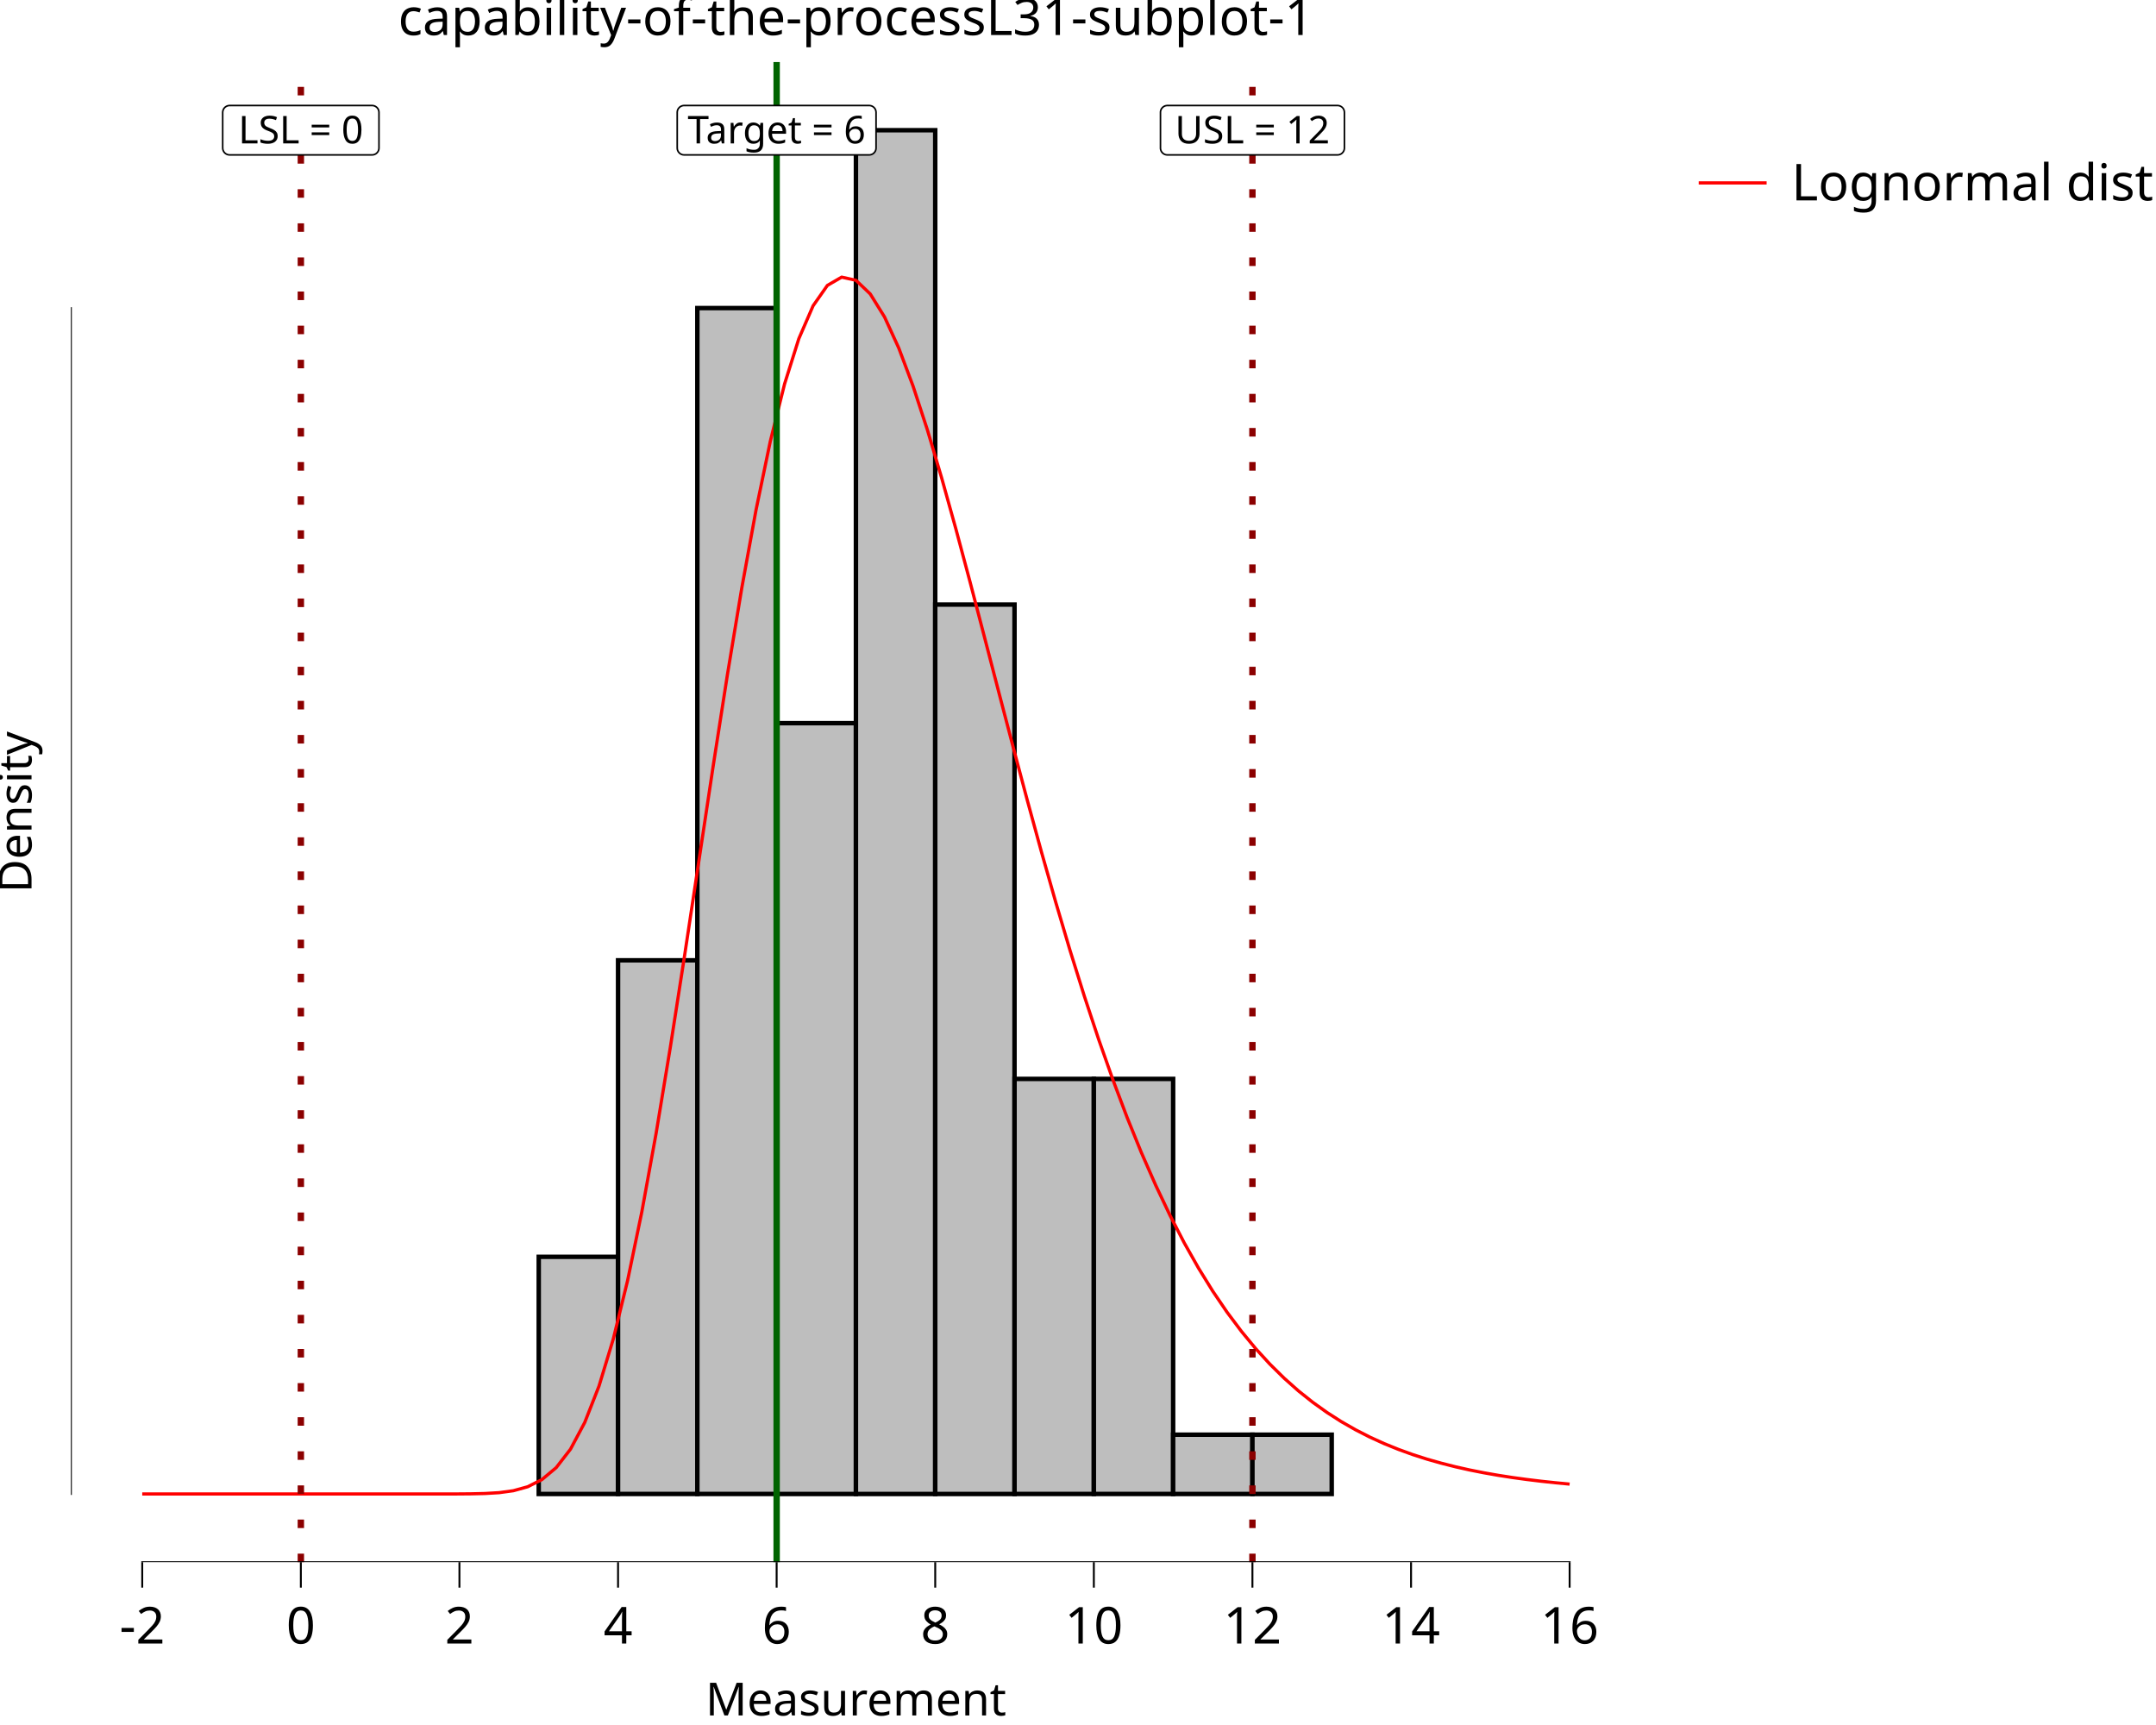
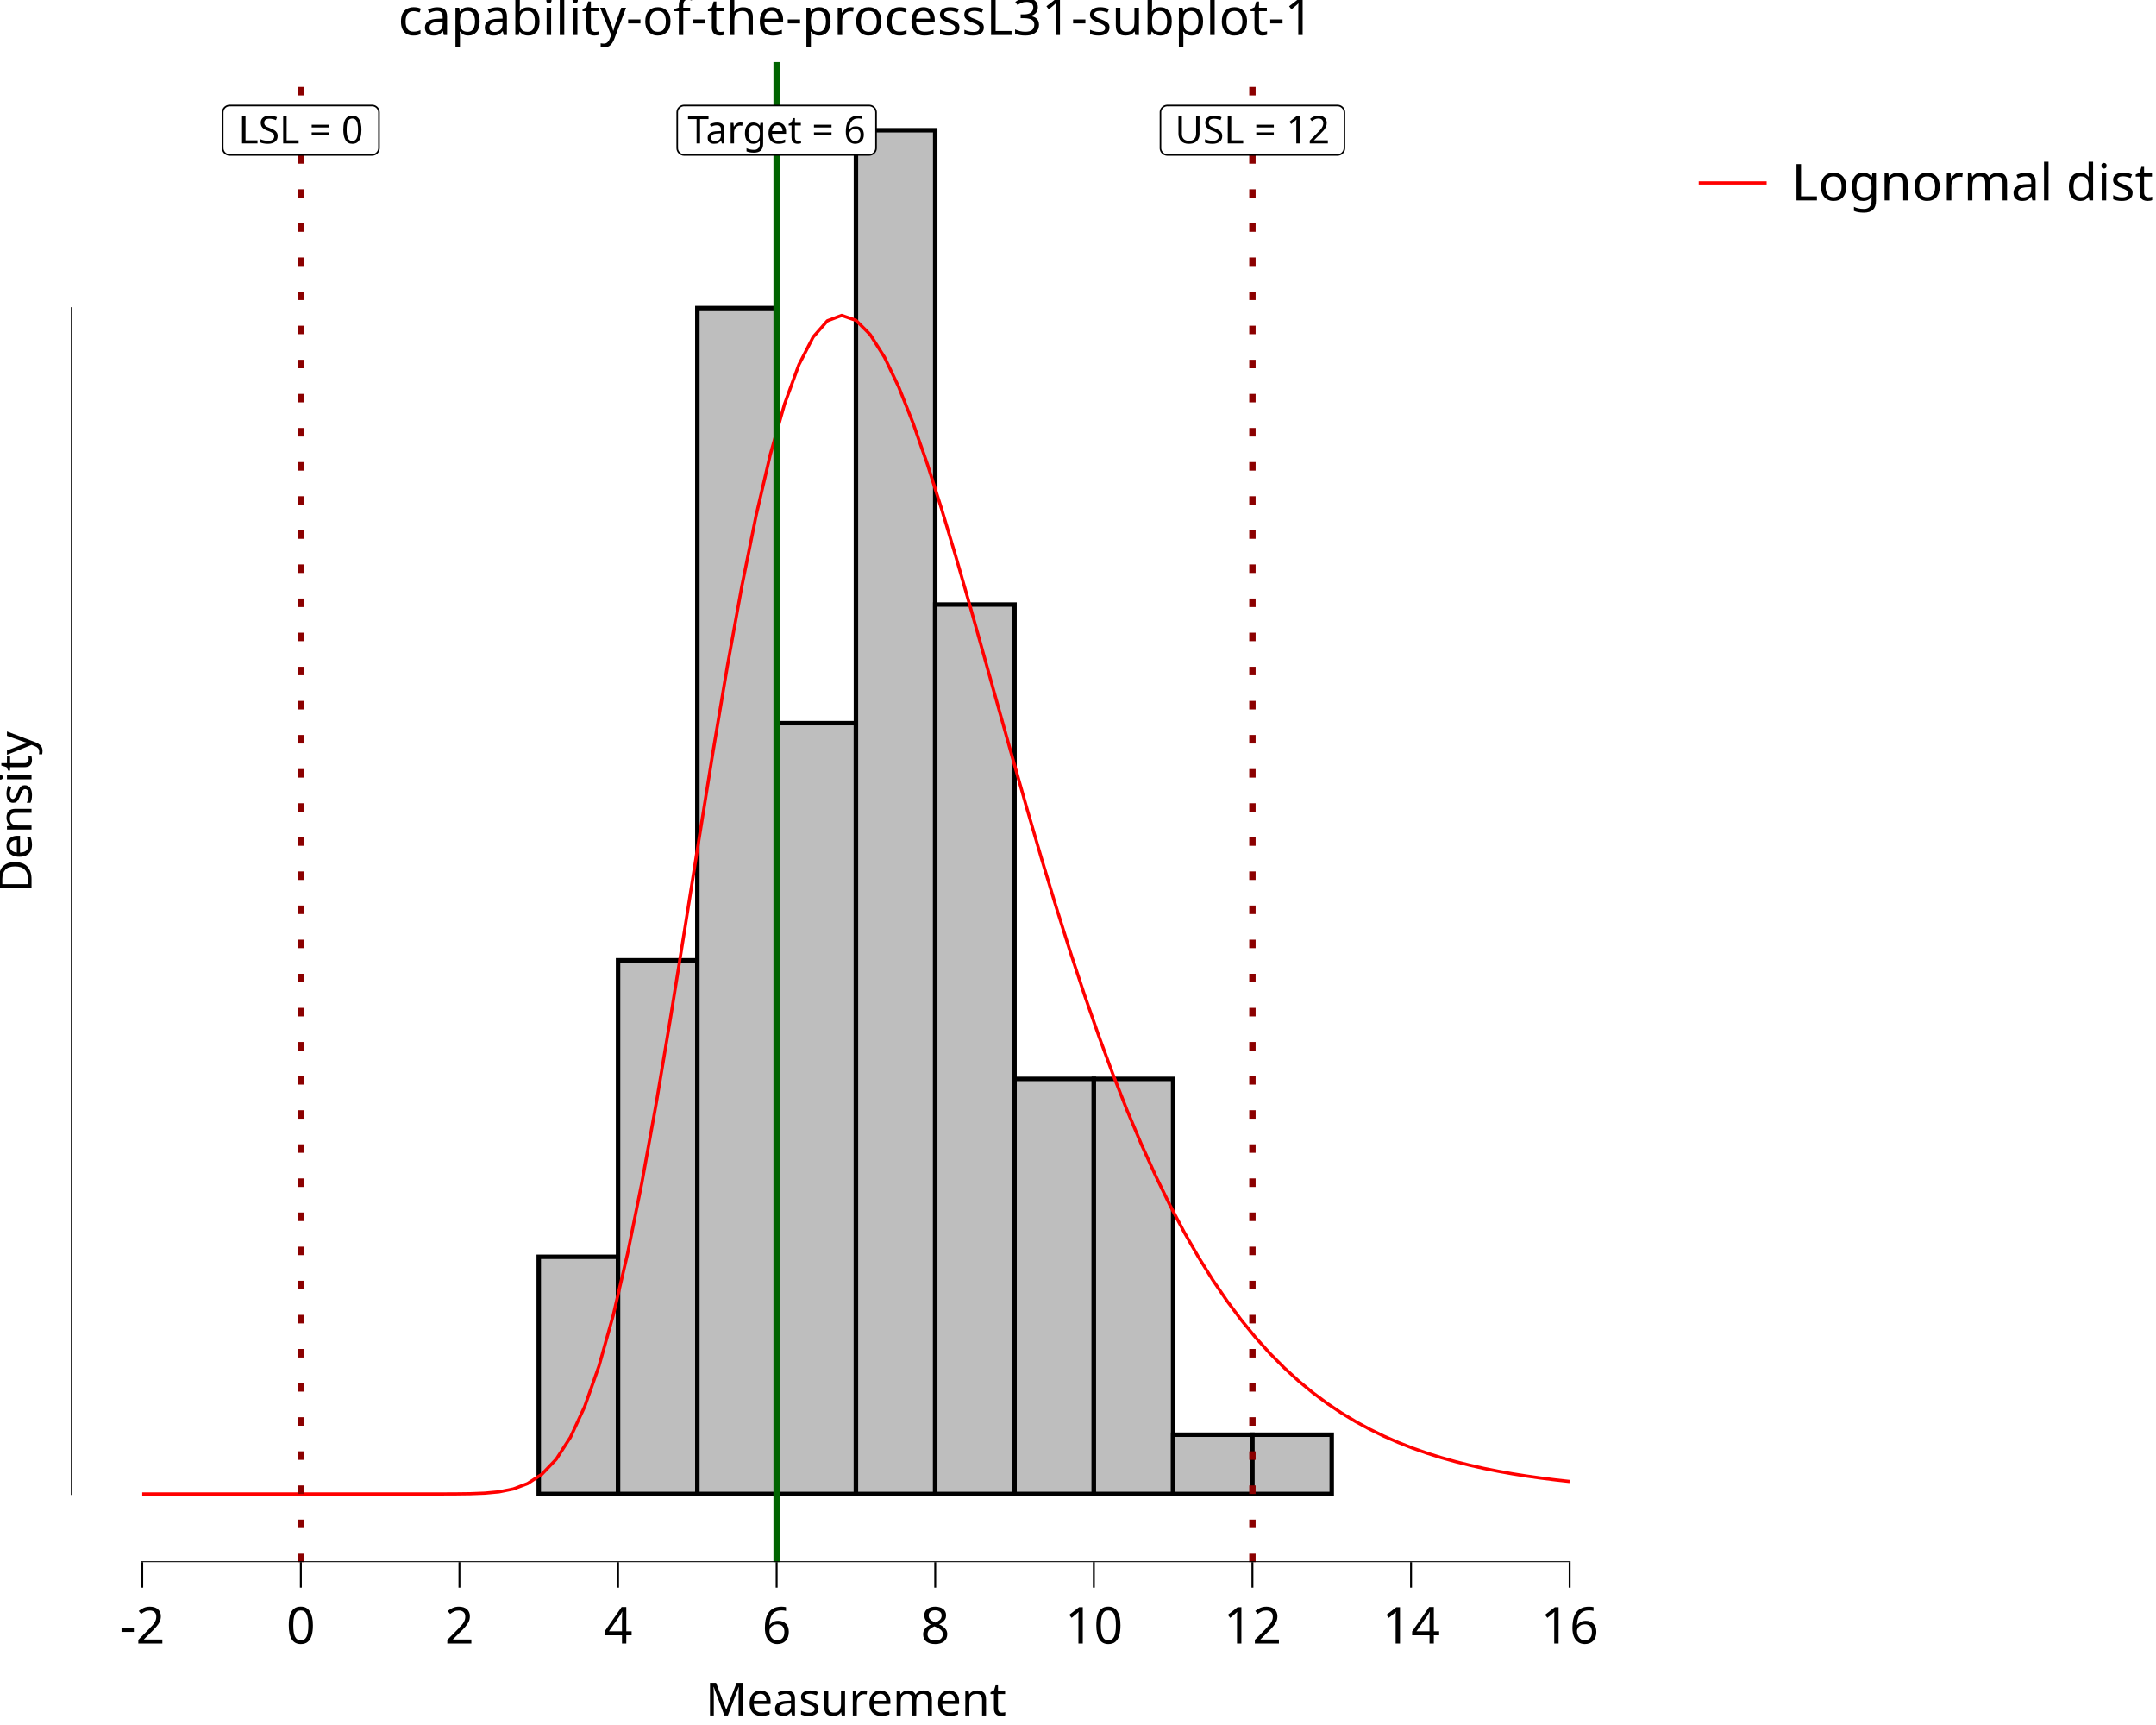
<svg xmlns="http://www.w3.org/2000/svg" class="svglite" data-engine-version="2.0" width="720.00pt" height="576.00pt" viewBox="0 0 720.00 576.00">
  <defs>
    <style type="text/css">
    .svglite line, .svglite polyline, .svglite polygon, .svglite path, .svglite rect, .svglite circle {
      fill: none;
      stroke: #000000;
      stroke-linecap: round;
      stroke-linejoin: round;
      stroke-miterlimit: 10.00;
    }
  </style>
  </defs>
  <rect width="100%" height="100%" style="stroke: none; fill: #FFFFFF;" />
  <defs>
    <clipPath id="cpMC4wMHw3MjAuMDB8MC4wMHw1NzYuMDA=">
      <rect x="0.00" y="0.00" width="720.00" height="576.00" />
    </clipPath>
  </defs>
  <g clip-path="url(#cpMC4wMHw3MjAuMDB8MC4wMHw1NzYuMDA=)">
    <rect x="0.00" y="0.00" width="720.00" height="576.00" style="stroke-width: 10.67; stroke: none;" />
  </g>
  <defs>
    <clipPath id="cpMjMuNjd8NTQ4LjAyfDIwLjcxfDUyMS42Mw==">
      <rect x="23.67" y="20.71" width="524.35" height="500.92" />
    </clipPath>
  </defs>
  <g clip-path="url(#cpMjMuNjd8NTQ4LjAyfDIwLjcxfDUyMS42Mw==)">
    <rect x="23.67" y="20.71" width="524.35" height="500.92" style="stroke-width: 10.67; stroke: none;" />
    <rect x="47.50" y="498.86" width="26.48" height="0.00" style="stroke-width: 1.49; stroke-linecap: butt; stroke-linejoin: miter; fill: #BEBEBE;" />
    <rect x="73.98" y="498.86" width="26.48" height="0.00" style="stroke-width: 1.49; stroke-linecap: butt; stroke-linejoin: miter; fill: #BEBEBE;" />
    <rect x="100.47" y="498.86" width="26.48" height="0.00" style="stroke-width: 1.49; stroke-linecap: butt; stroke-linejoin: miter; fill: #BEBEBE;" />
    <rect x="126.95" y="498.86" width="26.48" height="0.00" style="stroke-width: 1.49; stroke-linecap: butt; stroke-linejoin: miter; fill: #BEBEBE;" />
    <rect x="153.43" y="498.86" width="26.48" height="0.00" style="stroke-width: 1.49; stroke-linecap: butt; stroke-linejoin: miter; fill: #BEBEBE;" />
    <rect x="179.91" y="419.66" width="26.48" height="79.20" style="stroke-width: 1.49; stroke-linecap: butt; stroke-linejoin: miter; fill: #BEBEBE;" />
    <rect x="206.40" y="320.66" width="26.48" height="178.19" style="stroke-width: 1.49; stroke-linecap: butt; stroke-linejoin: miter; fill: #BEBEBE;" />
    <rect x="232.88" y="102.87" width="26.48" height="395.98" style="stroke-width: 1.49; stroke-linecap: butt; stroke-linejoin: miter; fill: #BEBEBE;" />
    <rect x="259.36" y="241.47" width="26.48" height="257.39" style="stroke-width: 1.49; stroke-linecap: butt; stroke-linejoin: miter; fill: #BEBEBE;" />
    <rect x="285.84" y="43.48" width="26.48" height="455.38" style="stroke-width: 1.49; stroke-linecap: butt; stroke-linejoin: miter; fill: #BEBEBE;" />
    <rect x="312.32" y="201.87" width="26.48" height="296.99" style="stroke-width: 1.49; stroke-linecap: butt; stroke-linejoin: miter; fill: #BEBEBE;" />
    <rect x="338.81" y="360.26" width="26.48" height="138.59" style="stroke-width: 1.49; stroke-linecap: butt; stroke-linejoin: miter; fill: #BEBEBE;" />
    <rect x="365.29" y="360.26" width="26.48" height="138.59" style="stroke-width: 1.49; stroke-linecap: butt; stroke-linejoin: miter; fill: #BEBEBE;" />
    <rect x="391.77" y="479.06" width="26.48" height="19.80" style="stroke-width: 1.49; stroke-linecap: butt; stroke-linejoin: miter; fill: #BEBEBE;" />
    <rect x="418.25" y="479.06" width="26.48" height="19.80" style="stroke-width: 1.49; stroke-linecap: butt; stroke-linejoin: miter; fill: #BEBEBE;" />
    <rect x="444.74" y="498.86" width="26.48" height="0.00" style="stroke-width: 1.49; stroke-linecap: butt; stroke-linejoin: miter; fill: #BEBEBE;" />
    <rect x="471.22" y="498.86" width="26.48" height="0.00" style="stroke-width: 1.49; stroke-linecap: butt; stroke-linejoin: miter; fill: #BEBEBE;" />
    <rect x="497.70" y="498.86" width="26.48" height="0.00" style="stroke-width: 1.49; stroke-linecap: butt; stroke-linejoin: miter; fill: #BEBEBE;" />
-     <polyline points="47.50,498.86 52.27,498.86 57.04,498.86 61.80,498.86 66.57,498.86 71.34,498.86 76.10,498.86 80.87,498.86 85.64,498.86 90.40,498.86 95.17,498.86 99.94,498.86 104.70,498.86 109.47,498.86 114.24,498.86 119.00,498.86 123.77,498.86 128.54,498.86 133.30,498.86 138.07,498.86 142.84,498.86 147.61,498.85 152.37,498.85 157.14,498.81 161.91,498.70 166.67,498.42 171.44,497.77 176.21,496.45 180.97,494.06 185.74,490.07 190.51,483.91 195.27,474.99 200.04,462.83 204.81,447.10 209.57,427.67 214.34,404.65 219.11,378.44 223.87,349.61 228.64,318.94 233.41,287.35 238.17,255.77 242.94,225.16 247.71,196.40 252.48,170.27 257.24,147.38 262.01,128.21 266.78,113.07 271.54,102.10 276.31,95.30 281.08,92.54 285.84,93.59 290.61,98.14 295.38,105.82 300.14,116.21 304.91,128.90 309.68,143.47 314.44,159.49 319.21,176.59 323.98,194.42 328.74,212.65 333.51,230.99 338.28,249.22 343.04,267.12 347.81,284.53 352.58,301.31 357.34,317.36 362.11,332.61 366.88,347.01 371.65,360.53 376.41,373.16 381.18,384.91 385.95,395.78 390.71,405.80 395.48,415.01 400.25,423.45 405.01,431.15 409.78,438.16 414.55,444.52 419.31,450.29 424.08,455.50 428.85,460.20 433.61,464.43 438.38,468.23 443.15,471.64 447.91,474.69 452.68,477.42 457.45,479.86 462.21,482.03 466.98,483.96 471.75,485.69 476.51,487.22 481.28,488.57 486.05,489.78 490.82,490.85 495.58,491.79 500.35,492.63 505.12,493.37 509.88,494.02 514.65,494.60 519.42,495.11 524.18,495.56 " style="stroke-width: 1.07; stroke: #FF0000; stroke-linecap: butt;" />
+     <polyline points="47.50,498.86 52.27,498.86 57.04,498.86 61.80,498.86 66.57,498.86 71.34,498.86 76.10,498.86 80.87,498.86 85.64,498.86 90.40,498.86 95.17,498.86 99.94,498.86 104.70,498.86 109.47,498.86 114.24,498.86 119.00,498.86 123.77,498.86 128.54,498.86 133.30,498.86 138.07,498.86 142.84,498.86 147.61,498.85 152.37,498.83 157.14,498.77 161.91,498.58 166.67,498.14 171.44,497.18 176.21,495.37 180.97,492.25 185.74,487.27 190.51,479.90 195.27,469.64 200.04,456.10 204.81,439.10 209.57,418.65 214.34,395.00 219.11,368.64 223.87,340.20 228.64,310.48 233.41,280.33 238.17,250.64 242.94,222.24 247.71,195.90 252.48,172.25 257.24,151.80 262.01,134.91 266.78,121.81 271.54,112.55 276.31,107.11 281.08,105.32 285.84,106.96 290.61,111.73 295.38,119.28 300.14,129.25 304.91,141.27 309.68,154.95 314.44,169.93 319.21,185.88 323.98,202.49 328.74,219.47 333.51,236.58 338.28,253.59 343.04,270.34 347.81,286.67 352.58,302.46 357.34,317.62 362.11,332.07 366.88,345.77 371.65,358.69 376.41,370.82 381.18,382.14 385.95,392.68 390.71,402.45 395.48,411.48 400.25,419.79 405.01,427.42 409.78,434.42 414.55,440.80 419.31,446.62 424.08,451.92 428.85,456.72 433.61,461.08 438.38,465.01 443.15,468.57 447.91,471.77 452.68,474.66 457.45,477.25 462.21,479.58 466.98,481.67 471.75,483.55 476.51,485.22 481.28,486.72 486.05,488.06 490.82,489.26 495.58,490.33 500.35,491.28 505.12,492.13 509.88,492.88 514.65,493.55 519.42,494.15 524.18,494.68 " style="stroke-width: 1.07; stroke: #FF0000; stroke-linecap: butt;" />
    <line x1="259.36" y1="521.63" x2="259.36" y2="20.71" style="stroke-width: 2.13; stroke: #006400; stroke-linecap: butt;" />
    <line x1="100.47" y1="521.63" x2="100.47" y2="20.71" style="stroke-width: 2.13; stroke: #8B0000; stroke-dasharray: 2.85,8.54; stroke-linecap: butt;" />
    <line x1="418.25" y1="521.63" x2="418.25" y2="20.71" style="stroke-width: 2.13; stroke: #8B0000; stroke-dasharray: 2.85,8.54; stroke-linecap: butt;" />
    <polygon points="228.46,51.72 290.26,51.72 290.17,51.72 290.54,51.71 290.90,51.63 291.25,51.50 291.57,51.32 291.85,51.08 292.10,50.80 292.30,50.49 292.44,50.15 292.53,49.79 292.56,49.42 292.56,49.42 292.56,37.53 292.56,37.53 292.53,37.17 292.44,36.80 292.30,36.46 292.10,36.15 291.85,35.87 291.57,35.64 291.25,35.45 290.90,35.32 290.54,35.25 290.26,35.23 228.46,35.23 228.74,35.25 228.37,35.23 228.00,35.28 227.65,35.38 227.31,35.54 227.00,35.75 226.74,36.01 226.51,36.30 226.34,36.63 226.22,36.98 226.17,37.35 226.16,37.53 226.16,49.42 226.17,49.23 226.17,49.60 226.22,49.97 226.34,50.32 226.51,50.65 226.74,50.95 227.00,51.20 227.31,51.42 227.65,51.57 228.00,51.68 228.37,51.72 " style="stroke-width: 0.53; fill: #FFFFFF;" />
    <text x="259.36" y="47.88" text-anchor="middle" style="font-size: 12.80px; font-family: sans;" textLength="58.72px" lengthAdjust="spacingAndGlyphs">Target = 6</text>
    <polygon points="76.68,51.72 124.25,51.72 124.16,51.72 124.53,51.71 124.90,51.63 125.24,51.50 125.56,51.32 125.85,51.08 126.10,50.80 126.30,50.49 126.44,50.15 126.53,49.79 126.56,49.42 126.56,49.42 126.56,37.53 126.56,37.53 126.53,37.17 126.44,36.80 126.30,36.46 126.10,36.15 125.85,35.87 125.56,35.64 125.24,35.45 124.90,35.32 124.53,35.25 124.25,35.23 76.68,35.23 76.96,35.25 76.59,35.23 76.22,35.28 75.86,35.38 75.53,35.54 75.22,35.75 74.95,36.01 74.73,36.30 74.56,36.63 74.44,36.98 74.38,37.35 74.37,37.53 74.37,49.42 74.38,49.23 74.38,49.60 74.44,49.97 74.56,50.32 74.73,50.65 74.95,50.95 75.22,51.20 75.53,51.42 75.86,51.57 76.22,51.68 76.59,51.72 " style="stroke-width: 0.53; fill: #FFFFFF;" />
    <text x="100.47" y="47.88" text-anchor="middle" style="font-size: 12.80px; font-family: sans;" textLength="44.50px" lengthAdjust="spacingAndGlyphs">LSL = 0</text>
    <polygon points="389.84,51.72 446.67,51.72 446.57,51.72 446.94,51.71 447.31,51.63 447.65,51.50 447.98,51.32 448.26,51.08 448.51,50.80 448.71,50.49 448.85,50.15 448.94,49.79 448.97,49.42 448.97,49.42 448.97,37.53 448.97,37.53 448.94,37.17 448.85,36.80 448.71,36.46 448.51,36.15 448.26,35.87 447.98,35.64 447.65,35.45 447.31,35.32 446.94,35.25 446.67,35.23 389.84,35.23 390.12,35.25 389.75,35.23 389.38,35.28 389.02,35.38 388.69,35.54 388.38,35.75 388.12,36.01 387.89,36.30 387.72,36.63 387.60,36.98 387.54,37.35 387.54,37.53 387.54,49.42 387.54,49.23 387.54,49.60 387.60,49.97 387.72,50.32 387.89,50.65 388.12,50.95 388.38,51.20 388.69,51.42 389.02,51.57 389.38,51.68 389.75,51.72 " style="stroke-width: 0.53; fill: #FFFFFF;" />
    <text x="418.25" y="47.88" text-anchor="middle" style="font-size: 12.80px; font-family: sans;" textLength="53.75px" lengthAdjust="spacingAndGlyphs">USL = 12</text>
    <line x1="47.18" y1="521.63" x2="524.50" y2="521.63" style="stroke-width: 0.64; stroke-linecap: butt;" />
    <line x1="23.67" y1="499.18" x2="23.67" y2="102.56" style="stroke-width: 0.64; stroke-linecap: butt;" />
    <rect x="23.67" y="20.71" width="524.35" height="500.92" style="stroke-width: 0.00; stroke: none;" />
  </g>
  <g clip-path="url(#cpMC4wMHw3MjAuMDB8MC4wMHw1NzYuMDA=)">
    <polyline points="23.67,521.63 23.67,20.71 " style="stroke-width: 0.00; stroke: none; stroke-linecap: butt;" />
    <polyline points="23.67,521.63 548.02,521.63 " style="stroke-width: 0.00; stroke: none; stroke-linecap: butt;" />
    <polyline points="47.50,530.13 47.50,521.63 " style="stroke-width: 0.64; stroke-linecap: butt;" />
    <polyline points="100.47,530.13 100.47,521.63 " style="stroke-width: 0.64; stroke-linecap: butt;" />
    <polyline points="153.43,530.13 153.43,521.63 " style="stroke-width: 0.64; stroke-linecap: butt;" />
    <polyline points="206.40,530.13 206.40,521.63 " style="stroke-width: 0.64; stroke-linecap: butt;" />
    <polyline points="259.36,530.13 259.36,521.63 " style="stroke-width: 0.64; stroke-linecap: butt;" />
    <polyline points="312.32,530.13 312.32,521.63 " style="stroke-width: 0.64; stroke-linecap: butt;" />
    <polyline points="365.29,530.13 365.29,521.63 " style="stroke-width: 0.64; stroke-linecap: butt;" />
    <polyline points="418.25,530.13 418.25,521.63 " style="stroke-width: 0.64; stroke-linecap: butt;" />
    <polyline points="471.22,530.13 471.22,521.63 " style="stroke-width: 0.64; stroke-linecap: butt;" />
    <polyline points="524.18,530.13 524.18,521.63 " style="stroke-width: 0.64; stroke-linecap: butt;" />
    <text x="47.50" y="548.80" text-anchor="middle" style="font-size: 17.00px; font-family: sans;" textLength="15.12px" lengthAdjust="spacingAndGlyphs">-2</text>
    <text x="100.47" y="548.80" text-anchor="middle" style="font-size: 17.00px; font-family: sans;" textLength="9.46px" lengthAdjust="spacingAndGlyphs">0</text>
    <text x="153.43" y="548.80" text-anchor="middle" style="font-size: 17.00px; font-family: sans;" textLength="9.46px" lengthAdjust="spacingAndGlyphs">2</text>
    <text x="206.40" y="548.80" text-anchor="middle" style="font-size: 17.00px; font-family: sans;" textLength="9.46px" lengthAdjust="spacingAndGlyphs">4</text>
    <text x="259.36" y="548.80" text-anchor="middle" style="font-size: 17.00px; font-family: sans;" textLength="9.46px" lengthAdjust="spacingAndGlyphs">6</text>
    <text x="312.32" y="548.80" text-anchor="middle" style="font-size: 17.00px; font-family: sans;" textLength="9.46px" lengthAdjust="spacingAndGlyphs">8</text>
    <text x="365.29" y="548.80" text-anchor="middle" style="font-size: 17.00px; font-family: sans;" textLength="18.91px" lengthAdjust="spacingAndGlyphs">10</text>
    <text x="418.25" y="548.80" text-anchor="middle" style="font-size: 17.00px; font-family: sans;" textLength="18.91px" lengthAdjust="spacingAndGlyphs">12</text>
    <text x="471.22" y="548.80" text-anchor="middle" style="font-size: 17.00px; font-family: sans;" textLength="18.91px" lengthAdjust="spacingAndGlyphs">14</text>
    <text x="524.18" y="548.80" text-anchor="middle" style="font-size: 17.00px; font-family: sans;" textLength="18.91px" lengthAdjust="spacingAndGlyphs">16</text>
    <text x="285.84" y="572.82" text-anchor="middle" style="font-size: 15.30px; font-family: sans;" textLength="93.56px" lengthAdjust="spacingAndGlyphs">Measurement</text>
    <text transform="translate(10.53,271.17) rotate(-90)" text-anchor="middle" style="font-size: 15.30px; font-family: sans;" textLength="51.03px" lengthAdjust="spacingAndGlyphs">Density</text>
    <rect x="558.98" y="20.71" width="161.02" height="60.01" style="stroke-width: 0.75; stroke: none;" />
    <rect x="558.98" y="20.71" width="161.02" height="60.01" style="stroke-width: 10.67; stroke: none;" />
    <rect x="564.46" y="46.90" width="28.35" height="28.35" style="stroke-width: 10.67; stroke: none;" />
    <line x1="567.29" y1="61.07" x2="589.97" y2="61.07" style="stroke-width: 1.07; stroke: #FF0000; stroke-linecap: butt;" />
    <text x="598.28" y="66.92" style="font-size: 17.00px; font-family: sans;" textLength="116.24px" lengthAdjust="spacingAndGlyphs">Lognormal dist.</text>
    <text x="285.84" y="11.70" text-anchor="middle" style="font-size: 17.00px; font-family: sans;" textLength="289.19px" lengthAdjust="spacingAndGlyphs">capability-of-the-processL31-subplot-1</text>
  </g>
</svg>
